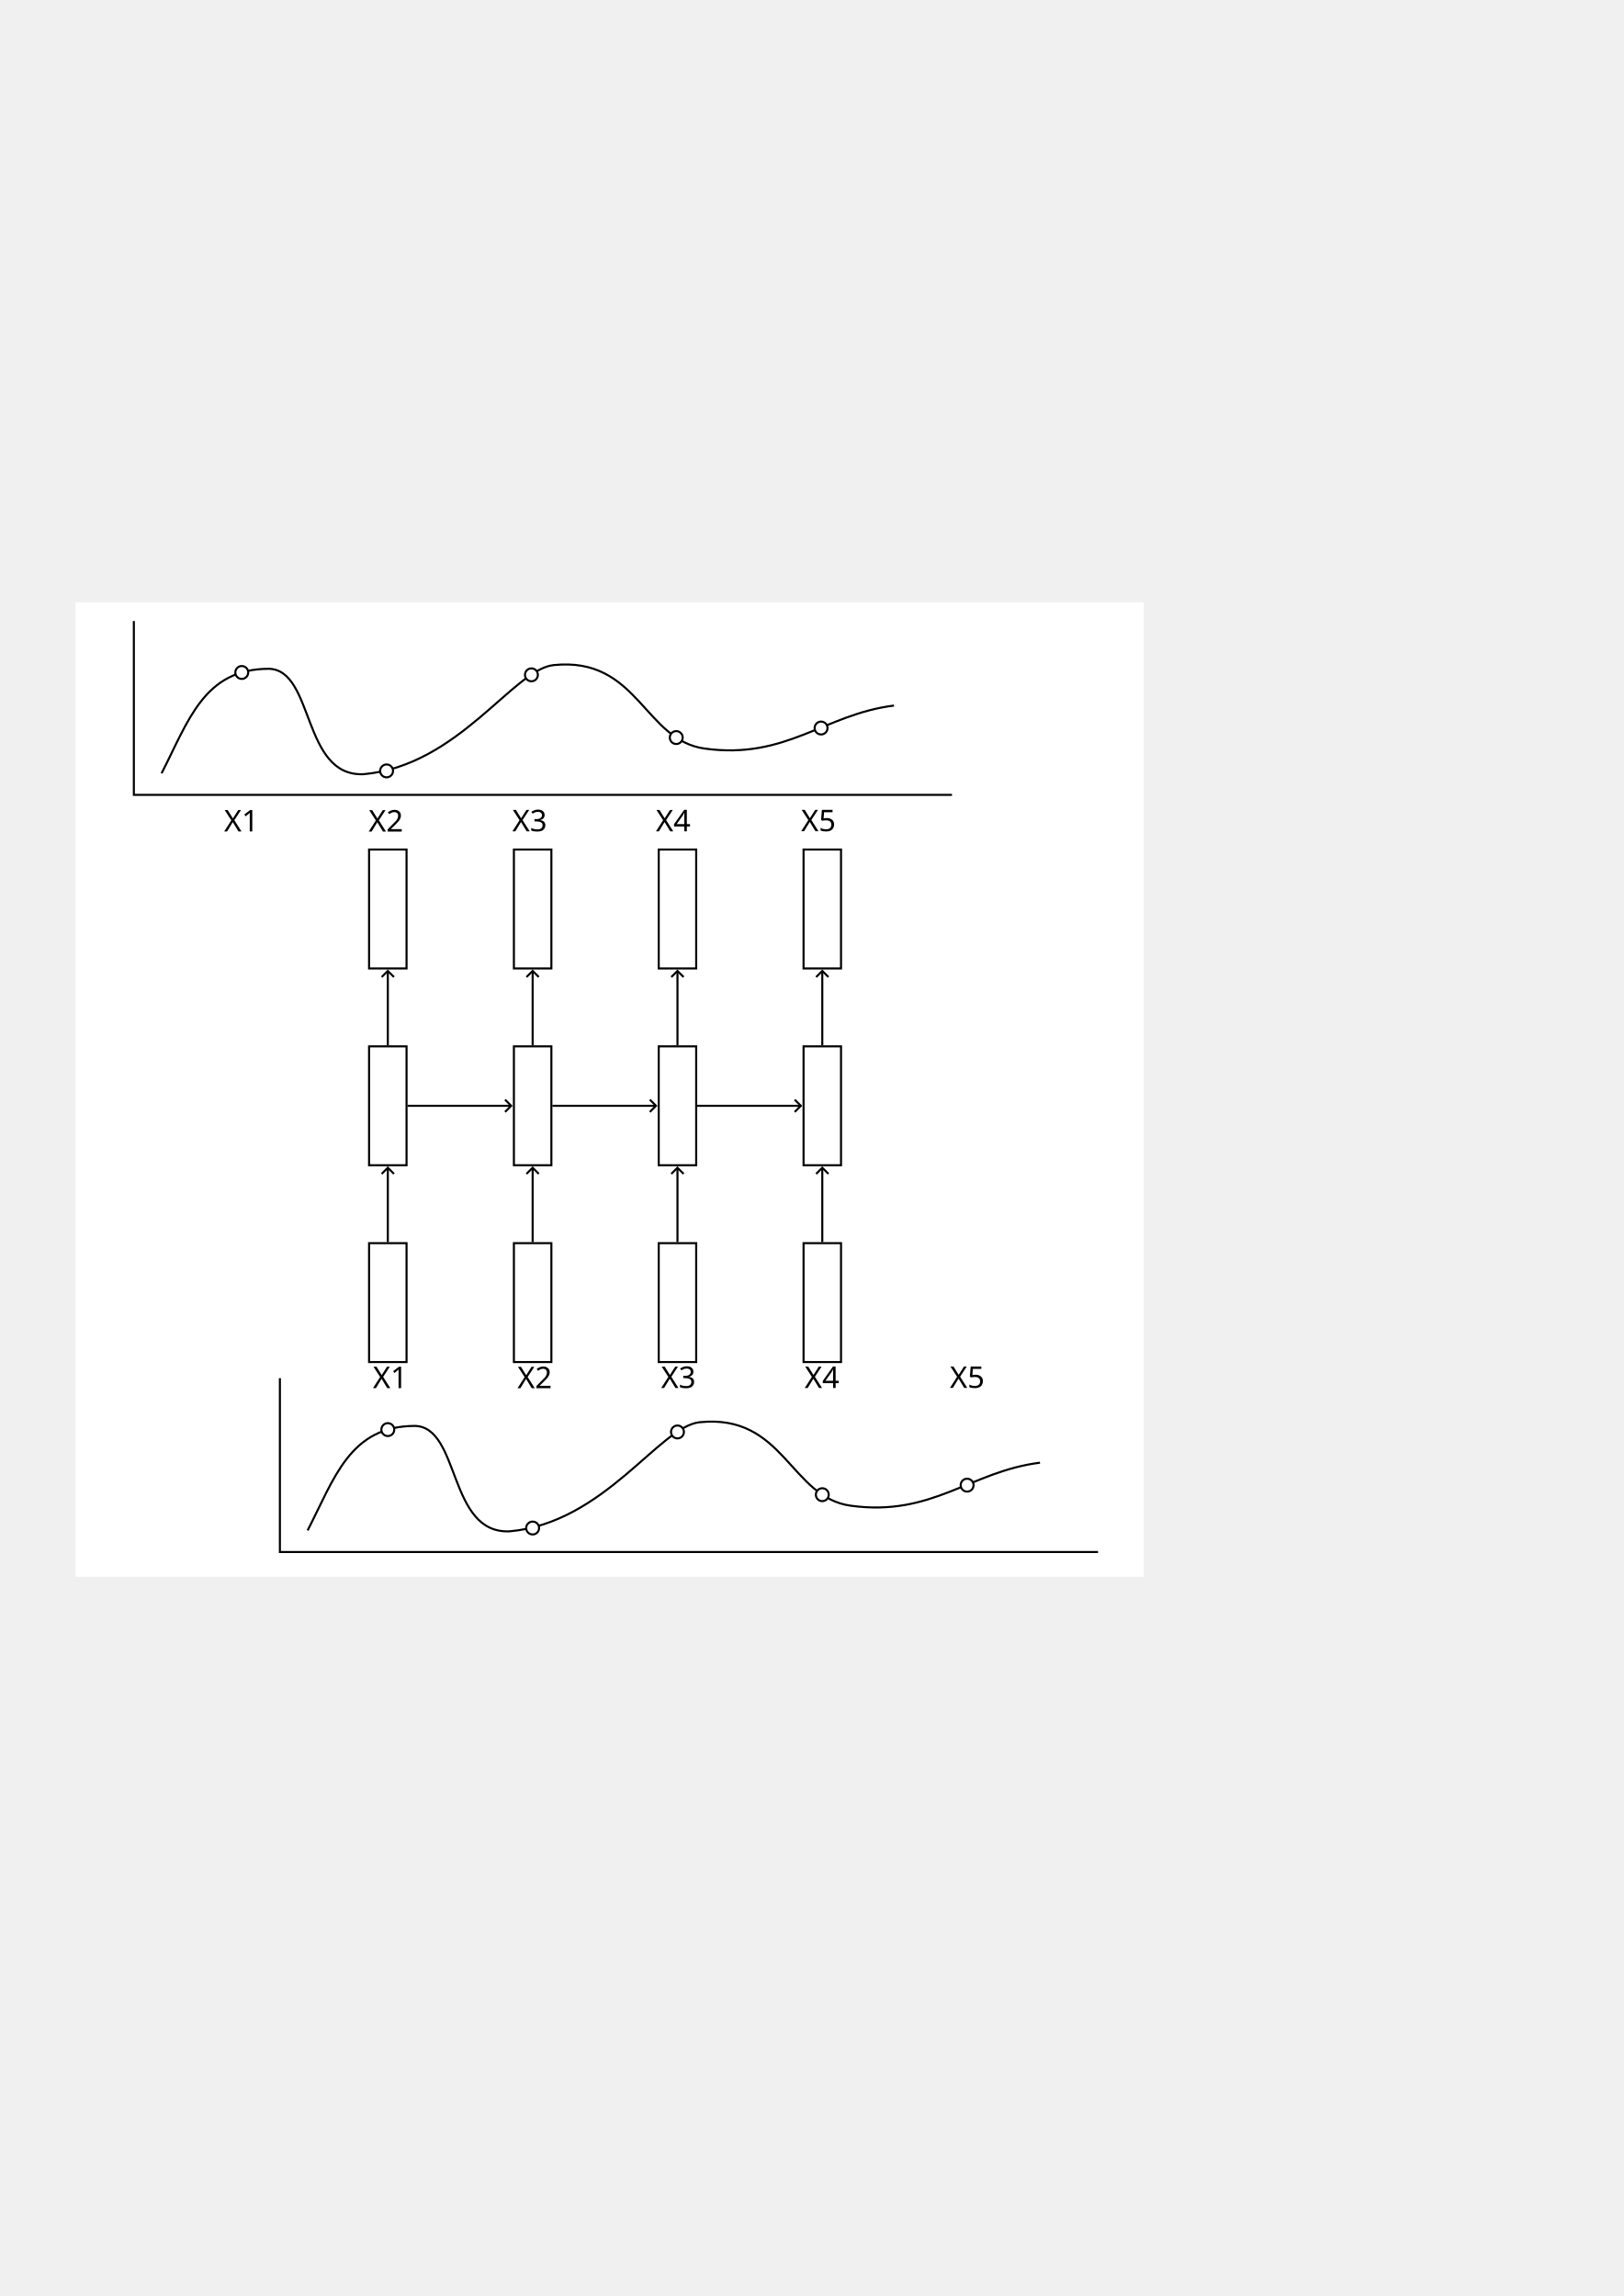
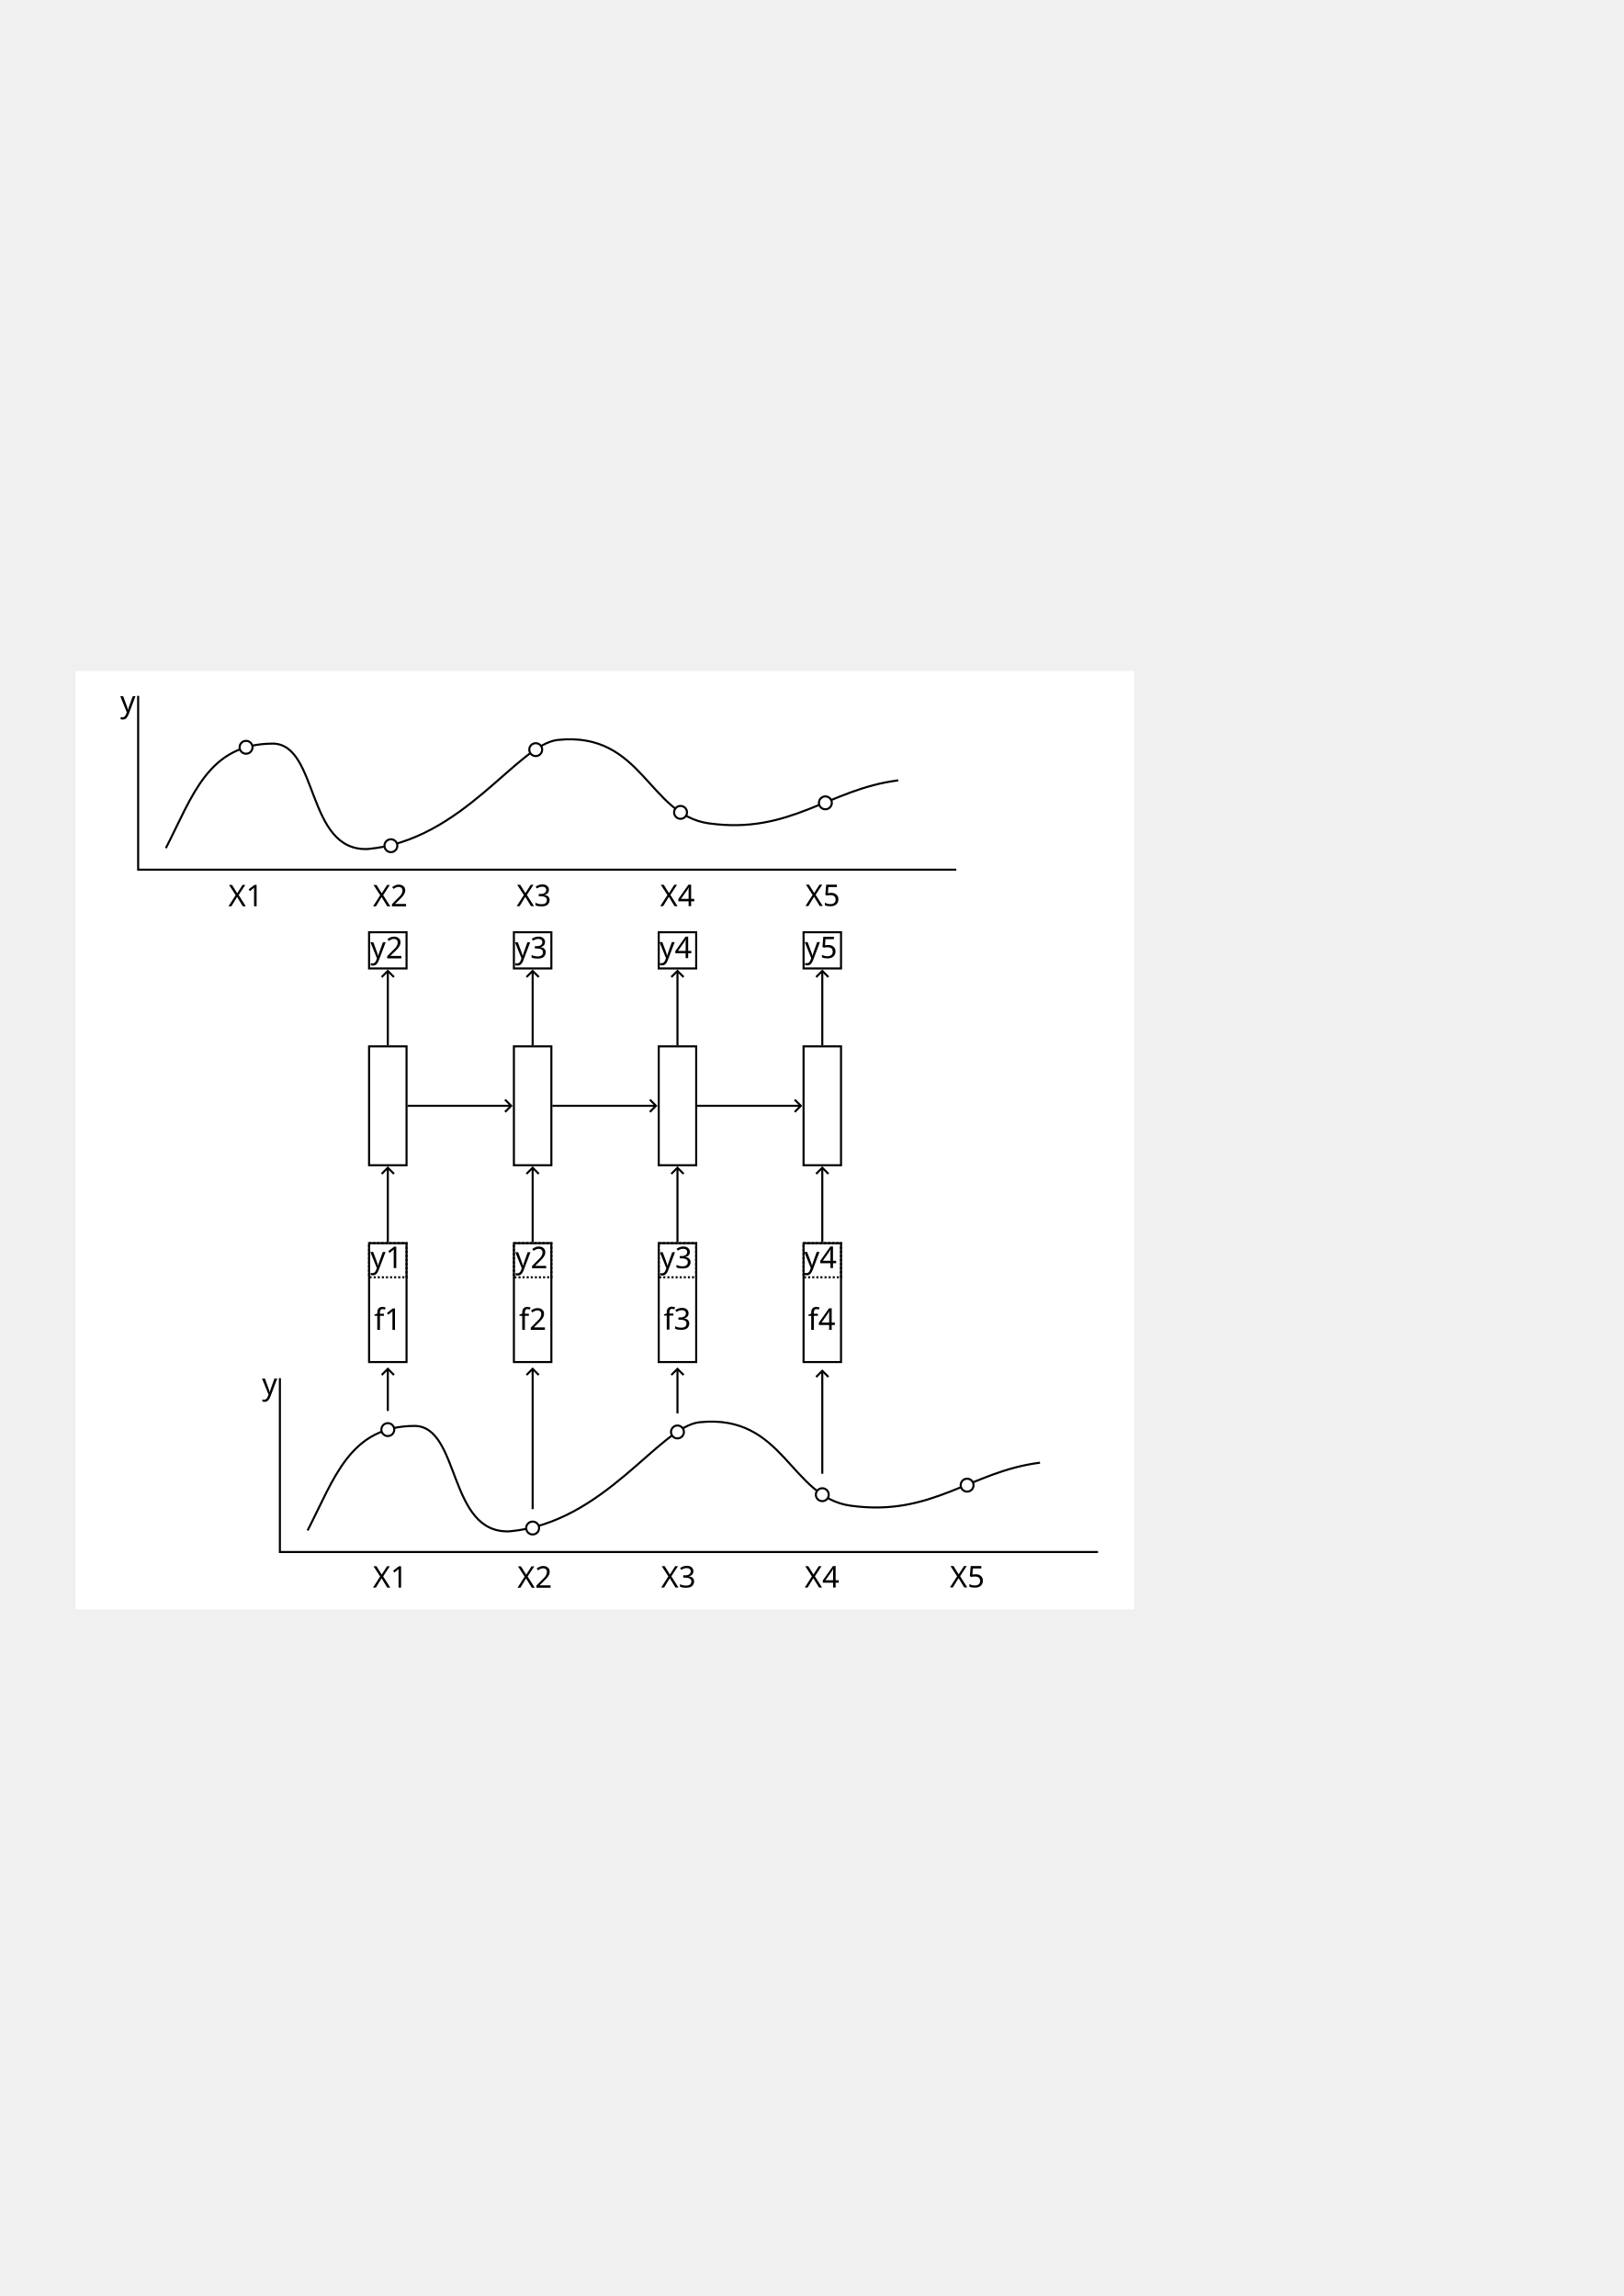
<svg xmlns="http://www.w3.org/2000/svg" width="210mm" height="297mm" viewBox="0 0 210 297" version="1.1" id="svg5">
  <defs id="defs2">
    <marker style="overflow:visible" id="Arrow1" refX="0" refY="0" orient="auto-start-reverse" markerWidth="4.061" markerHeight="6.707" viewBox="0 0 4.061 6.707" preserveAspectRatio="xMidYMid">
      <path style="fill:none;stroke:context-stroke;stroke-width:1;stroke-linecap:butt" d="M 3,-3 0,0 3,3" id="path5057" transform="rotate(180,0.125,0)" />
    </marker>
    <marker style="overflow:visible" id="Arrow1-9" refX="0" refY="0" orient="auto-start-reverse" markerWidth="4.061" markerHeight="6.707" viewBox="0 0 4.061 6.707" preserveAspectRatio="xMidYMid">
      <path style="fill:none;stroke:context-stroke;stroke-width:1;stroke-linecap:butt" d="M 3,-3 0,0 3,3" id="path5057-1" transform="rotate(180,0.125,0)" />
    </marker>
    <marker style="overflow:visible" id="Arrow1-9-7" refX="0" refY="0" orient="auto-start-reverse" markerWidth="4.061" markerHeight="6.707" viewBox="0 0 4.061 6.707" preserveAspectRatio="xMidYMid">
      <path style="fill:none;stroke:context-stroke;stroke-width:1;stroke-linecap:butt" d="M 3,-3 0,0 3,3" id="path5057-1-0" transform="rotate(180,0.125,0)" />
    </marker>
    <marker style="overflow:visible" id="Arrow1-9-3" refX="0" refY="0" orient="auto-start-reverse" markerWidth="4.061" markerHeight="6.707" viewBox="0 0 4.061 6.707" preserveAspectRatio="xMidYMid">
      <path style="fill:none;stroke:context-stroke;stroke-width:1;stroke-linecap:butt" d="M 3,-3 0,0 3,3" id="path5057-1-6" transform="rotate(180,0.125,0)" />
    </marker>
    <marker style="overflow:visible" id="Arrow1-0" refX="0" refY="0" orient="auto-start-reverse" markerWidth="4.061" markerHeight="6.707" viewBox="0 0 4.061 6.707" preserveAspectRatio="xMidYMid">
      <path style="fill:none;stroke:context-stroke;stroke-width:1;stroke-linecap:butt" d="M 3,-3 0,0 3,3" id="path5057-2" transform="rotate(180,0.125,0)" />
    </marker>
    <marker style="overflow:visible" id="Arrow1-9-37" refX="0" refY="0" orient="auto-start-reverse" markerWidth="4.061" markerHeight="6.707" viewBox="0 0 4.061 6.707" preserveAspectRatio="xMidYMid">
      <path style="fill:none;stroke:context-stroke;stroke-width:1;stroke-linecap:butt" d="M 3,-3 0,0 3,3" id="path5057-1-5" transform="rotate(180,0.125,0)" />
    </marker>
    <marker style="overflow:visible" id="Arrow1-9-7-9" refX="0" refY="0" orient="auto-start-reverse" markerWidth="4.061" markerHeight="6.707" viewBox="0 0 4.061 6.707" preserveAspectRatio="xMidYMid">
      <path style="fill:none;stroke:context-stroke;stroke-width:1;stroke-linecap:butt" d="M 3,-3 0,0 3,3" id="path5057-1-0-2" transform="rotate(180,0.125,0)" />
    </marker>
    <marker style="overflow:visible" id="Arrow1-9-3-2" refX="0" refY="0" orient="auto-start-reverse" markerWidth="4.061" markerHeight="6.707" viewBox="0 0 4.061 6.707" preserveAspectRatio="xMidYMid">
      <path style="fill:none;stroke:context-stroke;stroke-width:1;stroke-linecap:butt" d="M 3,-3 0,0 3,3" id="path5057-1-6-8" transform="rotate(180,0.125,0)" />
    </marker>
    <marker style="overflow:visible" id="Arrow1-4" refX="0" refY="0" orient="auto-start-reverse" markerWidth="4.061" markerHeight="6.707" viewBox="0 0 4.061 6.707" preserveAspectRatio="xMidYMid">
      <path style="fill:none;stroke:context-stroke;stroke-width:1;stroke-linecap:butt" d="M 3,-3 0,0 3,3" id="path5057-5" transform="rotate(180,0.125,0)" />
    </marker>
    <marker style="overflow:visible" id="Arrow1-4-3" refX="0" refY="0" orient="auto-start-reverse" markerWidth="4.061" markerHeight="6.707" viewBox="0 0 4.061 6.707" preserveAspectRatio="xMidYMid">
      <path style="fill:none;stroke:context-stroke;stroke-width:1;stroke-linecap:butt" d="M 3,-3 0,0 3,3" id="path5057-5-6" transform="rotate(180,0.125,0)" />
    </marker>
    <marker style="overflow:visible" id="Arrow1-4-3-0" refX="0" refY="0" orient="auto-start-reverse" markerWidth="4.061" markerHeight="6.707" viewBox="0 0 4.061 6.707" preserveAspectRatio="xMidYMid">
      <path style="fill:none;stroke:context-stroke;stroke-width:1;stroke-linecap:butt" d="M 3,-3 0,0 3,3" id="path5057-5-6-6" transform="rotate(180,0.125,0)" />
    </marker>
+     <marker style="overflow:visible" id="Arrow1-2" refX="0" refY="0" orient="auto-start-reverse" markerWidth="4.061" markerHeight="6.707" viewBox="0 0 4.061 6.707" preserveAspectRatio="xMidYMid">
+       <path style="fill:none;stroke:context-stroke;stroke-width:1;stroke-linecap:butt" d="M 3,-3 0,0 3,3" id="path5057-0" transform="rotate(180,0.125,0)" />
+     </marker>
+     <marker style="overflow:visible" id="Arrow1-8" refX="0" refY="0" orient="auto-start-reverse" markerWidth="4.061" markerHeight="6.707" viewBox="0 0 4.061 6.707" preserveAspectRatio="xMidYMid">
+       <path style="fill:none;stroke:context-stroke;stroke-width:1;stroke-linecap:butt" d="M 3,-3 0,0 3,3" id="path5057-9" transform="rotate(180,0.125,0)" />
+     </marker>
+     <marker style="overflow:visible" id="Arrow1-6" refX="0" refY="0" orient="auto-start-reverse" markerWidth="4.061" markerHeight="6.707" viewBox="0 0 4.061 6.707" preserveAspectRatio="xMidYMid">
+       <path style="fill:none;stroke:context-stroke;stroke-width:1;stroke-linecap:butt" d="M 3,-3 0,0 3,3" id="path5057-4" transform="rotate(180,0.125,0)" />
+     </marker>
+     <marker style="overflow:visible" id="Arrow1-5" refX="0" refY="0" orient="auto-start-reverse" markerWidth="4.061" markerHeight="6.707" viewBox="0 0 4.061 6.707" preserveAspectRatio="xMidYMid">
+       <path style="fill:none;stroke:context-stroke;stroke-width:1;stroke-linecap:butt" d="M 3,-3 0,0 3,3" id="path5057-04" transform="rotate(180,0.125,0)" />
+     </marker>
  </defs>
  <g id="layer1">
-     <rect style="fill:#ffffff;fill-opacity:1;stroke:none;stroke-width:0.265;stroke-dasharray:none;paint-order:markers fill stroke" id="rect3682" width="138.158" height="126.048" x="9.773" y="77.906" />
+     <rect style="fill:#ffffff;fill-opacity:1;stroke:none;stroke-width:0.265;stroke-dasharray:none;paint-order:markers fill stroke" id="rect3682" width="136.93" height="121.372" x="9.773" y="86.804" />
    <path style="fill:none;stroke:#000000;stroke-width:0.265px;stroke-linecap:butt;stroke-linejoin:miter;stroke-opacity:1" d="M 36.2,178.274 V 200.76 H 142.014" id="path245" />
    <path style="fill:none;stroke:#000000;stroke-width:0.265px;stroke-linecap:butt;stroke-linejoin:miter;stroke-opacity:1" d="m 39.784,197.972 c 3.483,-6.771 5.472,-13.522 13.897,-13.522 5.874,0.172 4.251,13.975 12.223,13.636 12.292,-1.092 19.4,-13.578 24.581,-14.112 10.939,-1.127 11.685,9.705 19.528,10.795 10.57,1.469 15.489,-4.436 24.493,-5.561" id="path310" />
    <circle style="fill:#ffffff;fill-opacity:1;stroke:#000000;stroke-width:0.265;paint-order:markers fill stroke" id="path524" cx="50.158" cy="184.927" r="0.834" />
    <circle style="fill:#ffffff;fill-opacity:1;stroke:#000000;stroke-width:0.265;paint-order:markers fill stroke" id="path524-3" cx="68.888" cy="197.659" r="0.834" />
    <circle style="fill:#ffffff;fill-opacity:1;stroke:#000000;stroke-width:0.265;paint-order:markers fill stroke" id="path524-6" cx="87.619" cy="185.232" r="0.834" />
    <circle style="fill:#ffffff;fill-opacity:1;stroke:#000000;stroke-width:0.265;paint-order:markers fill stroke" id="path524-7" cx="125.081" cy="192.114" r="0.834" />
    <circle style="fill:#ffffff;fill-opacity:1;stroke:#000000;stroke-width:0.265;paint-order:markers fill stroke" id="path524-5" cx="106.35" cy="193.346" r="0.834" />
-     <path style="fill:none;stroke:#000000;stroke-width:0.265px;stroke-linecap:butt;stroke-linejoin:miter;stroke-opacity:1" d="M 17.312,80.335 V 102.821 H 123.126" id="path245-1" />
-     <path style="fill:none;stroke:#000000;stroke-width:0.265px;stroke-linecap:butt;stroke-linejoin:miter;stroke-opacity:1" d="m 20.896,100.033 c 3.483,-6.771 5.472,-13.522 13.897,-13.522 5.874,0.172 4.251,13.975 12.223,13.636 12.292,-1.092 19.4,-13.578 24.581,-14.112 10.939,-1.127 11.685,9.705 19.528,10.795 10.57,1.469 15.489,-4.436 24.493,-5.561" id="path310-5" />
-     <circle style="fill:#ffffff;fill-opacity:1;stroke:#000000;stroke-width:0.265;paint-order:markers fill stroke" id="path524-54" cx="31.269" cy="86.988" r="0.834" />
-     <circle style="fill:#ffffff;fill-opacity:1;stroke:#000000;stroke-width:0.265;paint-order:markers fill stroke" id="path524-3-7" cx="50" cy="99.72" r="0.834" />
-     <circle style="fill:#ffffff;fill-opacity:1;stroke:#000000;stroke-width:0.265;paint-order:markers fill stroke" id="path524-6-6" cx="68.731" cy="87.293" r="0.834" />
-     <circle style="fill:#ffffff;fill-opacity:1;stroke:#000000;stroke-width:0.265;paint-order:markers fill stroke" id="path524-7-5" cx="106.193" cy="94.175" r="0.834" />
-     <circle style="fill:#ffffff;fill-opacity:1;stroke:#000000;stroke-width:0.265;paint-order:markers fill stroke" id="path524-5-6" cx="87.462" cy="95.407" r="0.834" />
+     <path style="fill:none;stroke:#000000;stroke-width:0.265px;stroke-linecap:butt;stroke-linejoin:miter;stroke-opacity:1" d="M 17.868,90.013 V 112.498 H 123.682" id="path245-1" />
+     <path style="fill:none;stroke:#000000;stroke-width:0.265px;stroke-linecap:butt;stroke-linejoin:miter;stroke-opacity:1" d="m 21.452,109.71 c 3.483,-6.771 5.472,-13.522 13.897,-13.522 5.874,0.172 4.251,13.975 12.223,13.636 12.292,-1.092 19.4,-13.578 24.581,-14.112 10.939,-1.127 11.685,9.705 19.528,10.795 10.57,1.469 15.489,-4.436 24.493,-5.561" id="path310-5" />
+     <circle style="fill:#ffffff;fill-opacity:1;stroke:#000000;stroke-width:0.265;paint-order:markers fill stroke" id="path524-54" cx="31.825" cy="96.665" r="0.834" />
+     <circle style="fill:#ffffff;fill-opacity:1;stroke:#000000;stroke-width:0.265;paint-order:markers fill stroke" id="path524-3-7" cx="50.556" cy="109.398" r="0.834" />
+     <circle style="fill:#ffffff;fill-opacity:1;stroke:#000000;stroke-width:0.265;paint-order:markers fill stroke" id="path524-6-6" cx="69.287" cy="96.97" r="0.834" />
+     <circle style="fill:#ffffff;fill-opacity:1;stroke:#000000;stroke-width:0.265;paint-order:markers fill stroke" id="path524-7-5" cx="106.749" cy="103.852" r="0.834" />
+     <circle style="fill:#ffffff;fill-opacity:1;stroke:#000000;stroke-width:0.265;paint-order:markers fill stroke" id="path524-5-6" cx="88.018" cy="105.085" r="0.834" />
    <rect style="fill:#ffffff;fill-opacity:1;stroke:#000000;stroke-width:0.265;paint-order:markers fill stroke" id="rect1306" width="4.846" height="15.38" x="47.734" y="160.809" />
    <rect style="fill:#ffffff;fill-opacity:1;stroke:#000000;stroke-width:0.265;paint-order:markers fill stroke" id="rect1306-3" width="4.846" height="15.38" x="66.465" y="160.809" />
    <rect style="fill:#ffffff;fill-opacity:1;stroke:#000000;stroke-width:0.265;paint-order:markers fill stroke" id="rect1306-5" width="4.846" height="15.38" x="85.196" y="160.809" />
    <rect style="fill:#ffffff;fill-opacity:1;stroke:#000000;stroke-width:0.265;paint-order:markers fill stroke" id="rect1306-6" width="4.846" height="15.38" x="103.927" y="160.809" />
    <rect style="fill:#ffffff;fill-opacity:1;stroke:#000000;stroke-width:0.265;paint-order:markers fill stroke" id="rect1306-1" width="4.846" height="15.38" x="47.734" y="135.351" />
    <rect style="fill:#ffffff;fill-opacity:1;stroke:#000000;stroke-width:0.265;paint-order:markers fill stroke" id="rect1306-3-8" width="4.846" height="15.38" x="66.465" y="135.351" />
    <rect style="fill:#ffffff;fill-opacity:1;stroke:#000000;stroke-width:0.265;paint-order:markers fill stroke" id="rect1306-5-7" width="4.846" height="15.38" x="85.196" y="135.351" />
    <rect style="fill:#ffffff;fill-opacity:1;stroke:#000000;stroke-width:0.265;paint-order:markers fill stroke" id="rect1306-6-9" width="4.846" height="15.38" x="103.927" y="135.351" />
-     <rect style="fill:#ffffff;fill-opacity:1;stroke:#000000;stroke-width:0.265;paint-order:markers fill stroke" id="rect1306-1-1" width="4.846" height="15.38" x="47.734" y="109.893" />
-     <rect style="fill:#ffffff;fill-opacity:1;stroke:#000000;stroke-width:0.265;paint-order:markers fill stroke" id="rect1306-3-8-9" width="4.846" height="15.38" x="66.465" y="109.893" />
-     <rect style="fill:#ffffff;fill-opacity:1;stroke:#000000;stroke-width:0.265;paint-order:markers fill stroke" id="rect1306-5-7-4" width="4.846" height="15.38" x="85.196" y="109.893" />
-     <rect style="fill:#ffffff;fill-opacity:1;stroke:#000000;stroke-width:0.265;paint-order:markers fill stroke" id="rect1306-6-9-7" width="4.846" height="15.38" x="103.927" y="109.893" />
+     <rect style="fill:#ffffff;fill-opacity:1;stroke:#000000;stroke-width:0.265;paint-order:markers fill stroke" id="rect1306-1-1" width="4.846" height="4.683" x="47.734" y="120.59" />
+     <rect style="fill:#ffffff;fill-opacity:1;stroke:#000000;stroke-width:0.265;paint-order:markers fill stroke" id="rect1306-3-8-9" width="4.846" height="4.683" x="66.465" y="120.59" />
+     <rect style="fill:#ffffff;fill-opacity:1;stroke:#000000;stroke-width:0.265;paint-order:markers fill stroke" id="rect1306-5-7-4" width="4.846" height="4.683" x="85.196" y="120.59" />
+     <rect style="fill:#ffffff;fill-opacity:1;stroke:#000000;stroke-width:0.265;paint-order:markers fill stroke" id="rect1306-6-9-7" width="4.846" height="4.683" x="103.927" y="120.59" />
    <path style="fill:none;stroke:#000000;stroke-width:0.265;stroke-linecap:butt;stroke-linejoin:miter;stroke-dasharray:none;stroke-opacity:1;marker-end:url(#Arrow1)" d="m 50.158,160.676 v -9.559" id="path1470" />
+     <path style="fill:none;stroke:#000000;stroke-width:0.265;stroke-linecap:butt;stroke-linejoin:miter;stroke-dasharray:none;stroke-opacity:1;marker-end:url(#Arrow1-2)" d="m 50.158,182.516 v -5.382" id="path1470-6" />
+     <path style="fill:none;stroke:#000000;stroke-width:0.265;stroke-linecap:butt;stroke-linejoin:miter;stroke-dasharray:none;stroke-opacity:1;marker-end:url(#Arrow1-8)" d="M 68.888,195.219 V 177.133" id="path1470-26" />
+     <path style="fill:none;stroke:#000000;stroke-width:0.265;stroke-linecap:butt;stroke-linejoin:miter;stroke-dasharray:none;stroke-opacity:1;marker-end:url(#Arrow1-6)" d="m 87.619,182.835 v -5.702" id="path1470-9" />
+     <path style="fill:none;stroke:#000000;stroke-width:0.265;stroke-linecap:butt;stroke-linejoin:miter;stroke-dasharray:none;stroke-opacity:1;marker-end:url(#Arrow1-5)" d="M 106.35,190.639 V 177.388" id="path1470-8" />
    <path style="fill:none;stroke:#000000;stroke-width:0.265;stroke-linecap:butt;stroke-linejoin:miter;stroke-dasharray:none;stroke-opacity:1;marker-end:url(#Arrow1-4)" d="m 52.713,143.041 13.335,0" id="path1470-0" />
    <path style="fill:none;stroke:#000000;stroke-width:0.265;stroke-linecap:butt;stroke-linejoin:miter;stroke-dasharray:none;stroke-opacity:1;marker-end:url(#Arrow1-4-3)" d="M 71.444,143.041 H 84.779" id="path1470-0-1" />
    <path style="fill:none;stroke:#000000;stroke-width:0.265;stroke-linecap:butt;stroke-linejoin:miter;stroke-dasharray:none;stroke-opacity:1;marker-end:url(#Arrow1-4-3-0)" d="M 90.175,143.041 H 103.51" id="path1470-0-1-3" />
    <path style="fill:none;stroke:#000000;stroke-width:0.265;stroke-linecap:butt;stroke-linejoin:miter;stroke-dasharray:none;stroke-opacity:1;marker-end:url(#Arrow1-9)" d="m 68.888,160.676 v -9.559" id="path1470-2" />
    <path style="fill:none;stroke:#000000;stroke-width:0.265;stroke-linecap:butt;stroke-linejoin:miter;stroke-dasharray:none;stroke-opacity:1;marker-end:url(#Arrow1-9-7)" d="m 87.619,160.676 v -9.559" id="path1470-2-9" />
    <path style="fill:none;stroke:#000000;stroke-width:0.265;stroke-linecap:butt;stroke-linejoin:miter;stroke-dasharray:none;stroke-opacity:1;marker-end:url(#Arrow1-9-3)" d="m 106.35,160.676 v -9.559" id="path1470-2-0" />
    <path style="fill:none;stroke:#000000;stroke-width:0.265;stroke-linecap:butt;stroke-linejoin:miter;stroke-dasharray:none;stroke-opacity:1;marker-end:url(#Arrow1-0)" d="m 50.158,135.218 v -9.559" id="path1470-3" />
    <path style="fill:none;stroke:#000000;stroke-width:0.265;stroke-linecap:butt;stroke-linejoin:miter;stroke-dasharray:none;stroke-opacity:1;marker-end:url(#Arrow1-9-37)" d="m 68.888,135.218 v -9.559" id="path1470-2-61" />
    <path style="fill:none;stroke:#000000;stroke-width:0.265;stroke-linecap:butt;stroke-linejoin:miter;stroke-dasharray:none;stroke-opacity:1;marker-end:url(#Arrow1-9-7-9)" d="m 87.619,135.218 v -9.559" id="path1470-2-9-2" />
    <path style="fill:none;stroke:#000000;stroke-width:0.265;stroke-linecap:butt;stroke-linejoin:miter;stroke-dasharray:none;stroke-opacity:1;marker-end:url(#Arrow1-9-3-2)" d="m 106.35,135.218 v -9.559" id="path1470-2-0-9" />
-     <text xml:space="preserve" style="font-size:3.881px;line-height:1.25;font-family:sans-serif;-inkscape-font-specification:sans-serif;stroke-width:0.265" x="48.226" y="179.56" id="text3261">
-       <tspan id="tspan3259" style="stroke-width:0.265" x="48.226" y="179.56">X1</tspan>
+     <text xml:space="preserve" style="font-size:3.881px;line-height:1.25;font-family:sans-serif;-inkscape-font-specification:sans-serif;stroke-width:0.265" x="48.226" y="205.369" id="text3261">
+       <tspan id="tspan3259" style="stroke-width:0.265" x="48.226" y="205.369">X1</tspan>
    </text>
-     <text xml:space="preserve" style="font-size:3.881px;line-height:1.25;font-family:sans-serif;-inkscape-font-specification:sans-serif;stroke-width:0.265" x="66.916" y="179.574" id="text3265">
-       <tspan id="tspan3263" style="stroke-width:0.265" x="66.916" y="179.574">X2</tspan>
+     <text xml:space="preserve" style="font-size:3.881px;line-height:1.25;font-family:sans-serif;-inkscape-font-specification:sans-serif;stroke-width:0.265" x="66.916" y="205.382" id="text3265">
+       <tspan id="tspan3263" style="stroke-width:0.265" x="66.916" y="205.382">X2</tspan>
    </text>
-     <text xml:space="preserve" style="font-size:3.881px;line-height:1.25;font-family:sans-serif;-inkscape-font-specification:sans-serif;stroke-width:0.265" x="85.499" y="179.545" id="text3269">
-       <tspan id="tspan3267" style="stroke-width:0.265" x="85.499" y="179.545">X3</tspan>
+     <text xml:space="preserve" style="font-size:3.881px;line-height:1.25;font-family:sans-serif;-inkscape-font-specification:sans-serif;stroke-width:0.265" x="85.499" y="205.354" id="text3269">
+       <tspan id="tspan3267" style="stroke-width:0.265" x="85.499" y="205.354">X3</tspan>
    </text>
-     <text xml:space="preserve" style="font-size:3.881px;line-height:1.25;font-family:sans-serif;-inkscape-font-specification:sans-serif;stroke-width:0.265" x="104.067" y="179.547" id="text3273">
-       <tspan id="tspan3271" style="stroke-width:0.265" x="104.067" y="179.547">X4</tspan>
+     <text xml:space="preserve" style="font-size:3.881px;line-height:1.25;font-family:sans-serif;-inkscape-font-specification:sans-serif;stroke-width:0.265" x="104.067" y="205.356" id="text3273">
+       <tspan id="tspan3271" style="stroke-width:0.265" x="104.067" y="205.356">X4</tspan>
    </text>
-     <text xml:space="preserve" style="font-size:3.881px;line-height:1.25;font-family:sans-serif;-inkscape-font-specification:sans-serif;stroke-width:0.265" x="122.849" y="179.532" id="text3277">
-       <tspan id="tspan3275" style="stroke-width:0.265" x="122.849" y="179.532">X5</tspan>
+     <text xml:space="preserve" style="font-size:3.881px;line-height:1.25;font-family:sans-serif;-inkscape-font-specification:sans-serif;stroke-width:0.265" x="122.849" y="205.341" id="text3277">
+       <tspan id="tspan3275" style="stroke-width:0.265" x="122.849" y="205.341">X5</tspan>
    </text>
-     <text xml:space="preserve" style="font-size:3.881px;line-height:1.25;font-family:sans-serif;-inkscape-font-specification:sans-serif;stroke-width:0.265" x="28.982" y="107.551" id="text3261-4">
-       <tspan id="tspan3259-3" style="stroke-width:0.265" x="28.982" y="107.551">X1</tspan>
+     <text xml:space="preserve" style="font-size:3.881px;line-height:1.25;font-family:sans-serif;-inkscape-font-specification:sans-serif;stroke-width:0.265" x="29.538" y="117.229" id="text3261-4">
+       <tspan id="tspan3259-3" style="stroke-width:0.265" x="29.538" y="117.229">X1</tspan>
    </text>
-     <text xml:space="preserve" style="font-size:3.881px;line-height:1.25;font-family:sans-serif;-inkscape-font-specification:sans-serif;stroke-width:0.265" x="47.673" y="107.565" id="text3265-0">
-       <tspan id="tspan3263-7" style="stroke-width:0.265" x="47.673" y="107.565">X2</tspan>
+     <text xml:space="preserve" style="font-size:3.881px;line-height:1.25;font-family:sans-serif;-inkscape-font-specification:sans-serif;stroke-width:0.265" x="48.229" y="117.242" id="text3265-0">
+       <tspan id="tspan3263-7" style="stroke-width:0.265" x="48.229" y="117.242">X2</tspan>
    </text>
-     <text xml:space="preserve" style="font-size:3.881px;line-height:1.25;font-family:sans-serif;-inkscape-font-specification:sans-serif;stroke-width:0.265" x="66.256" y="107.536" id="text3269-8">
-       <tspan id="tspan3267-6" style="stroke-width:0.265" x="66.256" y="107.536">X3</tspan>
+     <text xml:space="preserve" style="font-size:3.881px;line-height:1.25;font-family:sans-serif;-inkscape-font-specification:sans-serif;stroke-width:0.265" x="66.812" y="117.214" id="text3269-8">
+       <tspan id="tspan3267-6" style="stroke-width:0.265" x="66.812" y="117.214">X3</tspan>
    </text>
-     <text xml:space="preserve" style="font-size:3.881px;line-height:1.25;font-family:sans-serif;-inkscape-font-specification:sans-serif;stroke-width:0.265" x="84.823" y="107.538" id="text3273-8">
-       <tspan id="tspan3271-8" style="stroke-width:0.265" x="84.823" y="107.538">X4</tspan>
+     <text xml:space="preserve" style="font-size:3.881px;line-height:1.25;font-family:sans-serif;-inkscape-font-specification:sans-serif;stroke-width:0.265" x="85.379" y="117.216" id="text3273-8">
+       <tspan id="tspan3271-8" style="stroke-width:0.265" x="85.379" y="117.216">X4</tspan>
    </text>
-     <text xml:space="preserve" style="font-size:3.881px;line-height:1.25;font-family:sans-serif;-inkscape-font-specification:sans-serif;stroke-width:0.265" x="103.605" y="107.523" id="text3277-4">
-       <tspan id="tspan3275-3" style="stroke-width:0.265" x="103.605" y="107.523">X5</tspan>
+     <text xml:space="preserve" style="font-size:3.881px;line-height:1.25;font-family:sans-serif;-inkscape-font-specification:sans-serif;stroke-width:0.265" x="104.161" y="117.2" id="text3277-4">
+       <tspan id="tspan3275-3" style="stroke-width:0.265" x="104.161" y="117.2">X5</tspan>
+     </text>
+     <text xml:space="preserve" style="font-size:3.881px;line-height:1.25;font-family:sans-serif;-inkscape-font-specification:sans-serif;stroke-width:0.265" x="47.911" y="123.968" id="text3868">
+       <tspan id="tspan3866" style="stroke-width:0.265" x="47.911" y="123.968">y2</tspan>
+     </text>
+     <text xml:space="preserve" style="font-size:3.881px;line-height:1.25;font-family:sans-serif;-inkscape-font-specification:sans-serif;stroke-width:0.265" x="66.603" y="123.968" id="text3872">
+       <tspan id="tspan3870" style="stroke-width:0.265" x="66.603" y="123.968">y3</tspan>
+     </text>
+     <text xml:space="preserve" style="font-size:3.881px;line-height:1.25;font-family:sans-serif;-inkscape-font-specification:sans-serif;stroke-width:0.265" x="85.288" y="123.942" id="text3876">
+       <tspan id="tspan3874" style="stroke-width:0.265" x="85.288" y="123.942">y4</tspan>
+     </text>
+     <text xml:space="preserve" style="font-size:3.881px;line-height:1.25;font-family:sans-serif;-inkscape-font-specification:sans-serif;stroke-width:0.265" x="104.079" y="123.942" id="text3880">
+       <tspan id="tspan3878" style="stroke-width:0.265" x="104.079" y="123.942">y5</tspan>
+     </text>
+     <text xml:space="preserve" style="font-size:3.881px;line-height:1.25;font-family:sans-serif;-inkscape-font-specification:sans-serif;stroke-width:0.265" x="47.896" y="164.027" id="text3884">
+       <tspan id="tspan3882" style="stroke-width:0.265" x="47.896" y="164.027">y1</tspan>
+     </text>
+     <text xml:space="preserve" style="font-size:3.881px;line-height:1.25;font-family:sans-serif;-inkscape-font-specification:sans-serif;stroke-width:0.265" x="66.642" y="164.053" id="text3888">
+       <tspan id="tspan3886" style="stroke-width:0.265" x="66.642" y="164.053">y2</tspan>
+     </text>
+     <text xml:space="preserve" style="font-size:3.881px;line-height:1.25;font-family:sans-serif;-inkscape-font-specification:sans-serif;stroke-width:0.265" x="85.334" y="164.053" id="text3892">
+       <tspan id="tspan3890" style="stroke-width:0.265" x="85.334" y="164.053">y3</tspan>
+     </text>
+     <text xml:space="preserve" style="font-size:3.881px;line-height:1.25;font-family:sans-serif;-inkscape-font-specification:sans-serif;stroke-width:0.265" x="104.019" y="164.027" id="text3896">
+       <tspan id="tspan3894" style="stroke-width:0.265" x="104.019" y="164.027">y4</tspan>
+     </text>
+     <text xml:space="preserve" style="font-size:3.881px;line-height:1.25;font-family:sans-serif;-inkscape-font-specification:sans-serif;stroke-width:0.265" x="48.375" y="172.018" id="text3900">
+       <tspan id="tspan3898" style="stroke-width:0.265" x="48.375" y="172.018">f1</tspan>
+     </text>
+     <text xml:space="preserve" style="font-size:3.881px;line-height:1.25;font-family:sans-serif;-inkscape-font-specification:sans-serif;stroke-width:0.265" x="67.121" y="172.018" id="text3904">
+       <tspan id="tspan3902" style="stroke-width:0.265" x="67.121" y="172.018">f2</tspan>
+     </text>
+     <text xml:space="preserve" style="font-size:3.881px;line-height:1.25;font-family:sans-serif;-inkscape-font-specification:sans-serif;stroke-width:0.265" x="85.813" y="171.991" id="text3908">
+       <tspan id="tspan3906" style="stroke-width:0.265" x="85.813" y="171.991">f3</tspan>
+     </text>
+     <text xml:space="preserve" style="font-size:3.881px;line-height:1.25;font-family:sans-serif;-inkscape-font-specification:sans-serif;stroke-width:0.265" x="104.497" y="172.018" id="text3912">
+       <tspan id="tspan3910" style="stroke-width:0.265" x="104.497" y="172.018">f4</tspan>
+     </text>
+     <rect style="fill:none;fill-opacity:1;stroke:#000000;stroke-width:0.265;stroke-dasharray:0.265, 0.265;stroke-dashoffset:0;paint-order:markers fill stroke" id="rect3914" width="4.846" height="4.415" x="47.734" y="160.809" />
+     <rect style="fill:none;fill-opacity:1;stroke:#000000;stroke-width:0.265;stroke-dasharray:0.265, 0.265;stroke-dashoffset:0;paint-order:markers fill stroke" id="rect3914-1" width="4.846" height="4.415" x="66.465" y="160.809" />
+     <rect style="fill:none;fill-opacity:1;stroke:#000000;stroke-width:0.265;stroke-dasharray:0.265, 0.265;stroke-dashoffset:0;paint-order:markers fill stroke" id="rect3914-4" width="4.846" height="4.415" x="85.196" y="160.809" />
+     <rect style="fill:none;fill-opacity:1;stroke:#000000;stroke-width:0.265;stroke-dasharray:0.265, 0.265;stroke-dashoffset:0;paint-order:markers fill stroke" id="rect3914-9" width="4.846" height="4.415" x="103.927" y="160.809" />
+     <text xml:space="preserve" style="font-size:3.881px;line-height:1.25;font-family:sans-serif;-inkscape-font-specification:sans-serif;stroke-width:0.265" x="33.887" y="180.397" id="text4023">
+       <tspan id="tspan4021" style="stroke-width:0.265" x="33.887" y="180.397">y</tspan>
+     </text>
+     <text xml:space="preserve" style="font-size:3.881px;line-height:1.25;font-family:sans-serif;-inkscape-font-specification:sans-serif;stroke-width:0.265" x="15.555" y="92.135" id="text4027">
+       <tspan id="tspan4025" style="stroke-width:0.265" x="15.555" y="92.135">y</tspan>
    </text>
  </g>
</svg>
